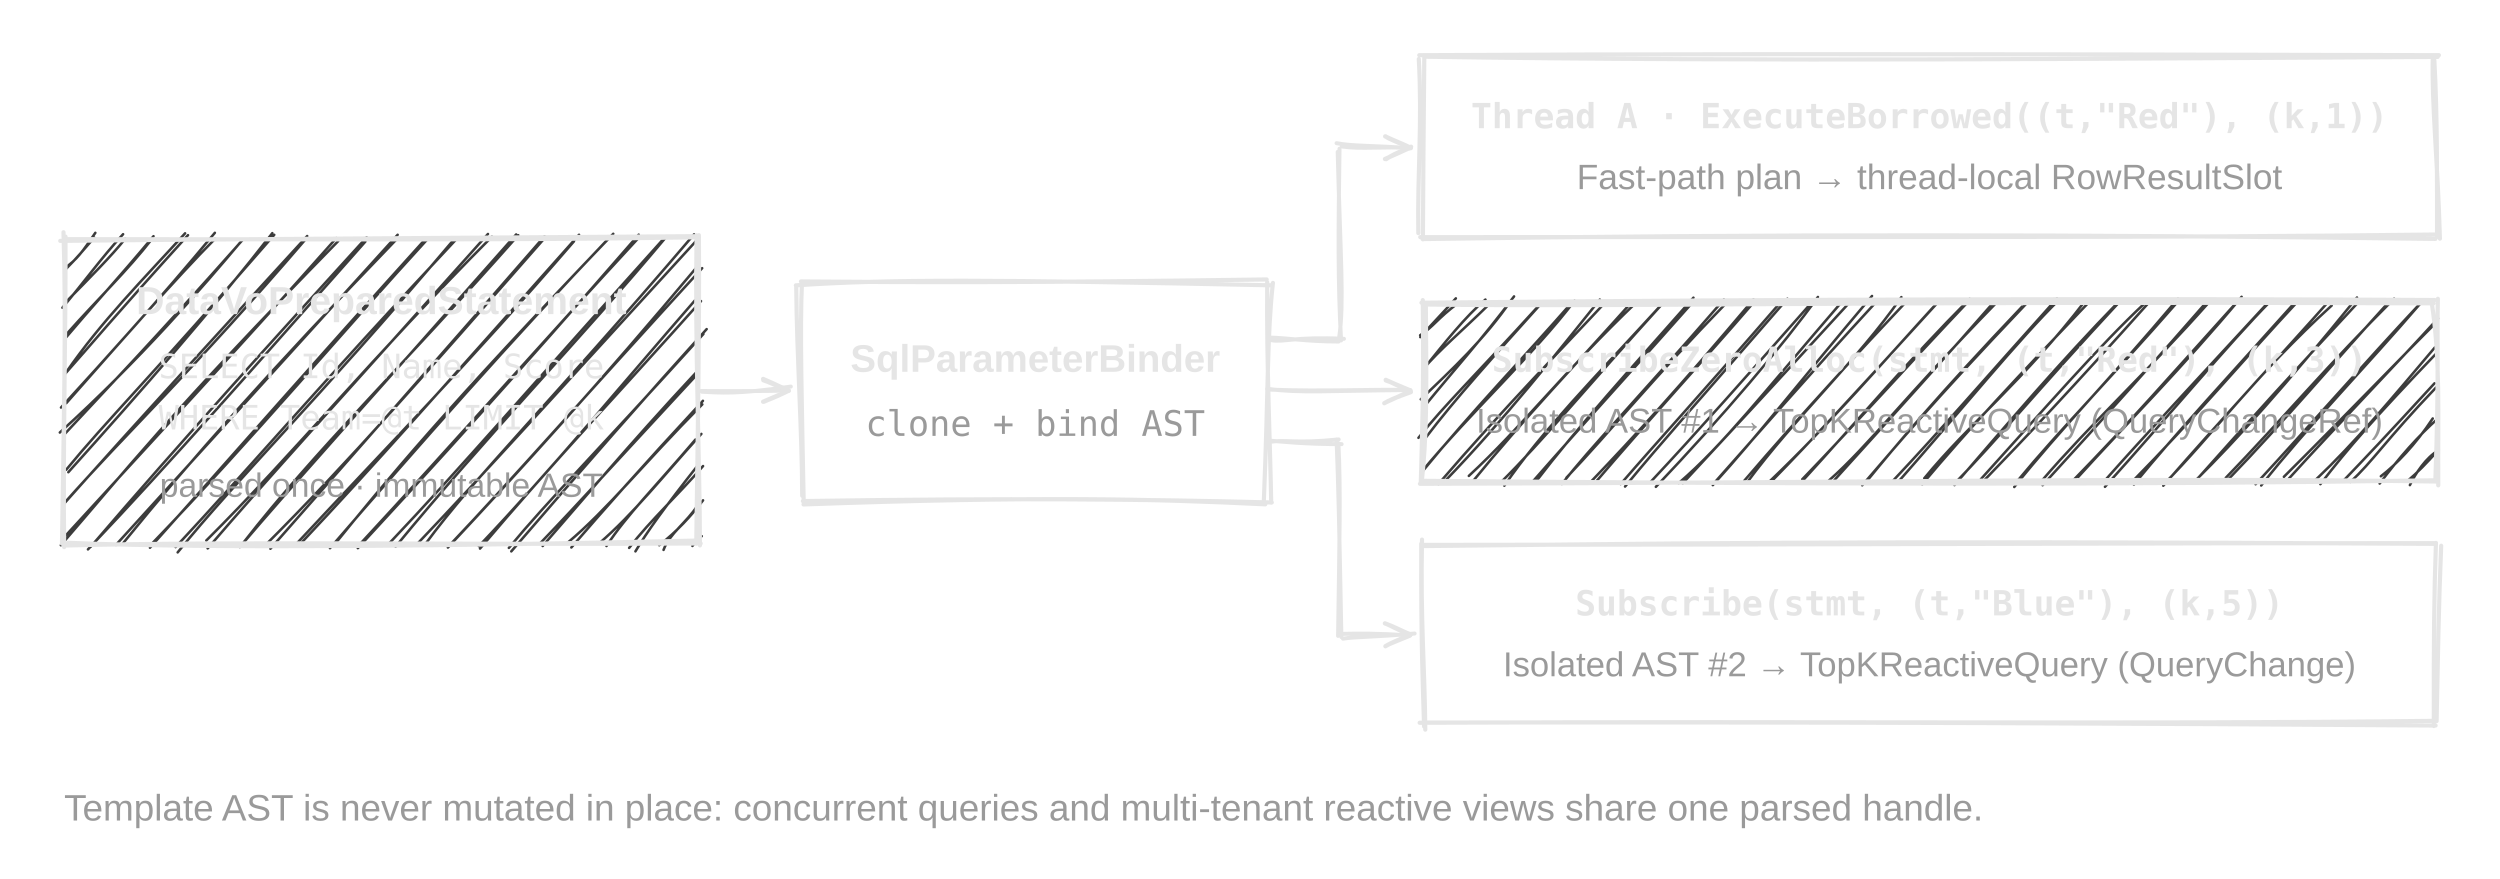
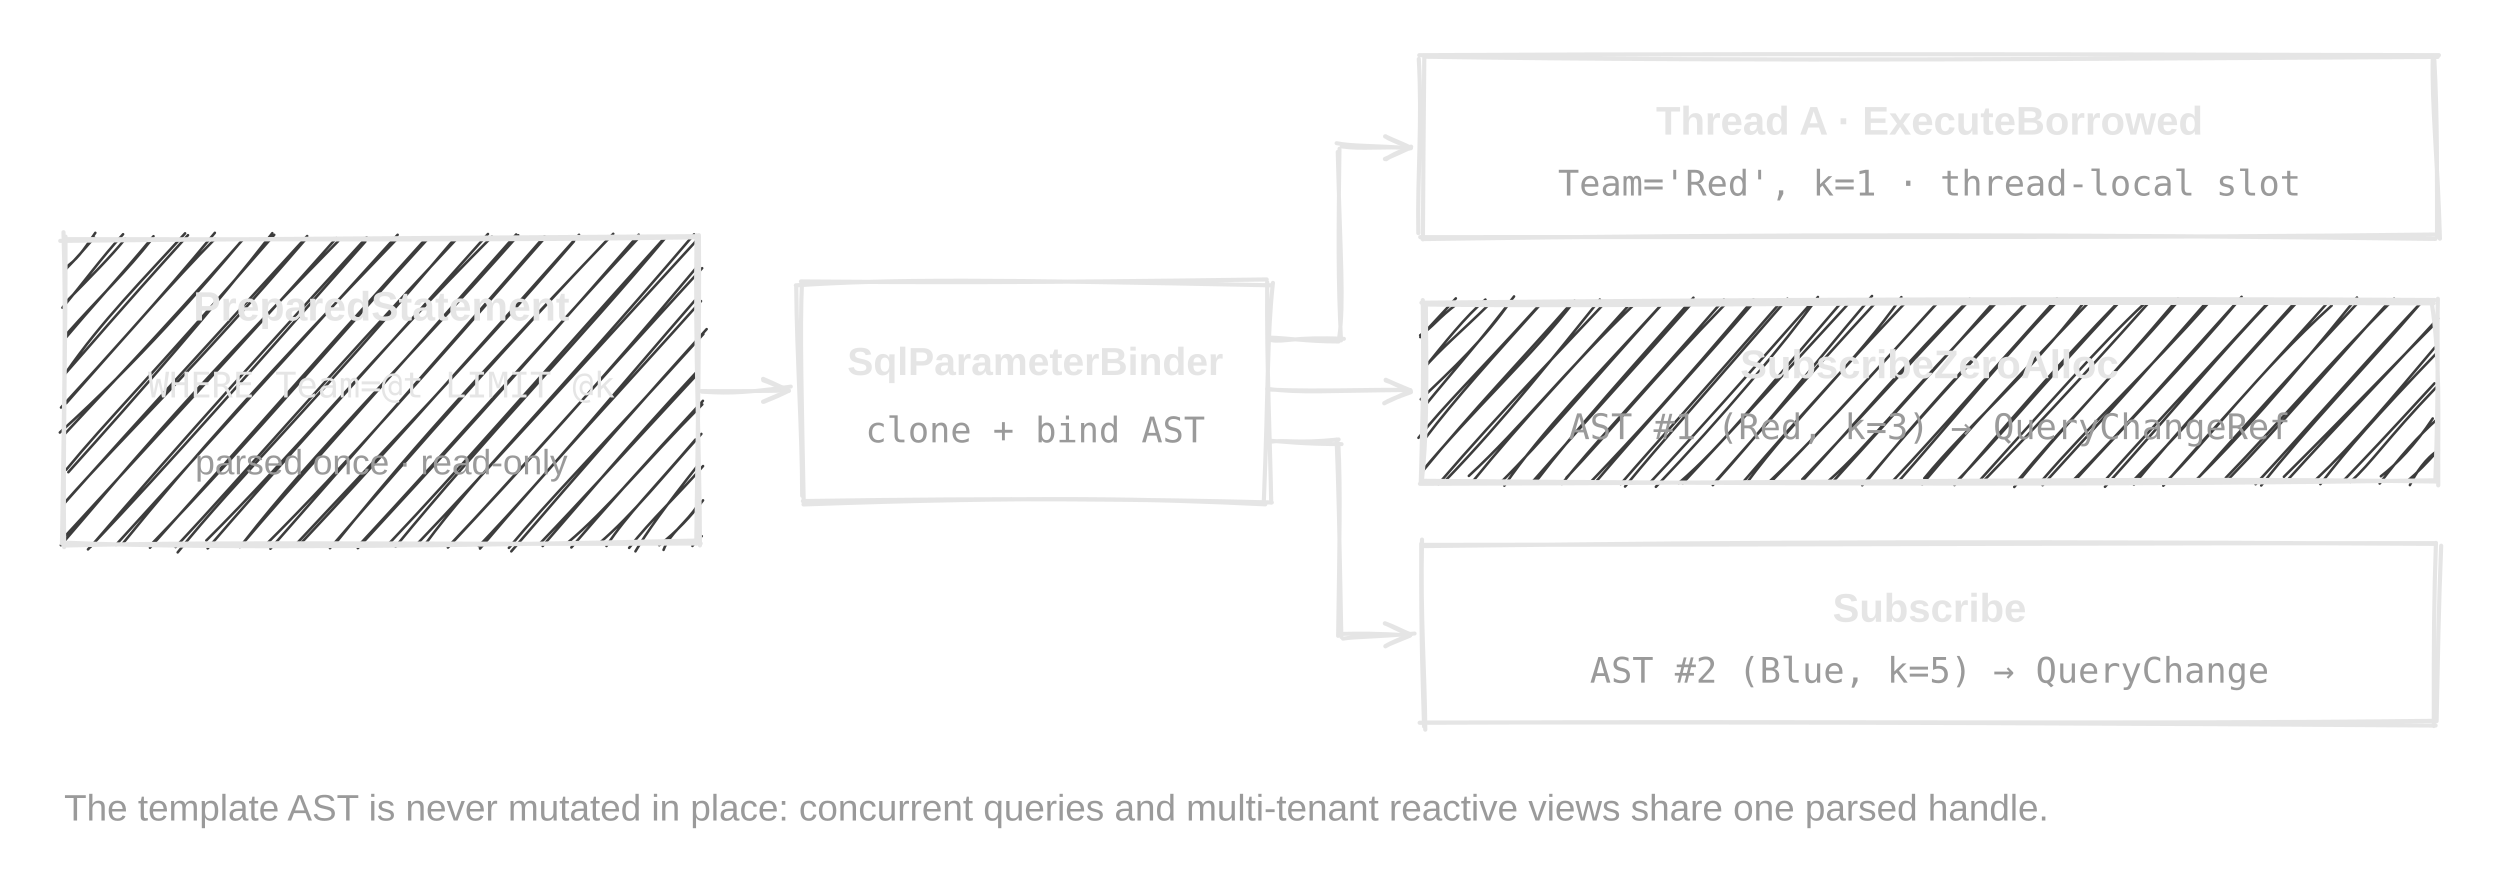
<svg xmlns="http://www.w3.org/2000/svg" viewBox="0 0 780 274" width="780" height="274" role="img" aria-label="Figure 4 — Prepared statement AST isolation via SqlParameterBinder serving point queries and reactive views concurrently">
  <path d="M19.739 74.29 C19.739 74.29, 19.739 74.29, 19.739 74.29 M19.739 74.29 C19.739 74.29, 19.739 74.29, 19.739 74.29 M20.151 83.628 C23.928 81.172, 25.809 78.41, 29.743 72.642 M20.146 84.364 C24.154 80.361, 26.949 76.935, 29.397 74.143 M19.475 96.003 C26.265 87.974, 31.342 80.807, 38.401 73.073 M20.574 94.231 C27.91 86.777, 34.943 79.688, 39.079 74.489 M20.823 104.173 C30.946 92.782, 39.547 84.703, 47.579 74.369 M20.676 105.196 C27.682 96.841, 36.393 87.444, 47.892 73.698 M20.61 116.2 C31.438 100.444, 45.054 86.762, 57.748 72.796 M20.376 116.55 C28.134 107.87, 35.56 98.809, 58.653 73.37 M19.033 127.151 C33.533 111.245, 49.316 93.954, 67.036 72.639 M20.681 125.792 C37.88 106.347, 54.883 86.811, 67.083 74.531 M18.668 134.946 C43.506 112.512, 63.916 88.799, 74.924 75.678 M19.87 135.752 C33.319 121.213, 47.643 106.505, 75.688 74.858 M21.32 147.332 C44.527 121.555, 67.172 95.61, 84.965 72.742 M20.667 146.542 C32.709 131.82, 47.194 117.498, 85.563 73.264 M19.872 157.167 C39.367 135.093, 59.523 116.42, 95.605 74.36 M19.681 157.492 C43.678 130.503, 68.898 103.06, 95.844 73.646 M18.983 170.108 C37.931 148.326, 53.098 128.716, 105.526 75.222 M19.73 167.926 C46.434 138.729, 72.975 110.326, 104.935 74.289 M27.445 171.409 C53.89 143.551, 78.535 115.418, 113.997 75.375 M28.284 170.604 C56.37 137.862, 86.771 104.301, 114.39 74.053 M38.459 169.411 C59.413 143.609, 83.795 116.05, 123.542 74.86 M36.176 170.003 C63.944 139.501, 92.621 107.964, 124.066 73.249 M47.641 169.372 C78.326 137.537, 108.041 102.198, 133.49 74.502 M46.787 170.89 C72.246 142.48, 97.307 113.751, 132.604 74.728 M55.433 172.345 C74.411 148.854, 97.122 127.239, 141.92 74.378 M54.79 170.692 C77.85 145.989, 99.094 120.798, 142.057 74.986 M64.362 168.645 C91.606 141.554, 116.25 111.235, 153.476 73.864 M64.794 171.102 C83.8 148.962, 104.429 126.522, 152.241 73.005 M75.992 169.242 C98.28 140.64, 124.84 115.066, 161.698 73.391 M74.829 170.672 C91.96 150.517, 110.969 129.771, 161.042 73.15 M82.666 170.223 C108.438 144.528, 132.956 116.441, 169.654 74.602 M84.367 171.209 C110.393 141.572, 136.203 112.339, 169.888 73.721 M92.327 169.847 C120.302 139.869, 147.051 112.515, 179.068 75.311 M93.784 169.628 C116.006 146.019, 137.454 121.752, 180.657 73.249 M104.042 170.294 C120.313 150.173, 138.821 127.658, 191.337 72.945 M102.953 171.037 C130.499 139.157, 159.96 105.713, 190.025 74.239 M111.639 171.027 C136.271 144.375, 158.491 120.012, 199.277 73.217 M111.63 170.498 C141.44 138.372, 171.61 104.054, 199.197 74.271 M123.434 170.545 C151.408 136.44, 181.721 105.25, 207.871 73.912 M121.449 169.519 C143.596 146.177, 165.643 120.507, 207.587 73.895 M132.644 169.833 C148.581 148.181, 170.11 127.548, 216.539 73.128 M130.283 169.595 C151.469 147.363, 171.287 125.255, 218.173 74.101 M139.74 170.827 C162.639 146.358, 187.527 119.029, 217.587 83.127 M140.262 170.117 C160.502 148.773, 178.839 127.578, 219.073 83.671 M149.388 170.407 C172.359 146.231, 194.168 119.754, 216.782 93.764 M149.765 171.157 C171.905 144.941, 195.808 119.626, 218.71 93.942 M159.525 172.032 C180.9 147.185, 202.761 122.244, 220.477 102.686 M158.764 170.944 C171.248 155.871, 185.129 142.154, 219.467 104.206 M168.503 169.537 C181.325 156.205, 191.243 145.141, 217.831 116.456 M169.311 170.355 C182.178 155.64, 194.972 140.039, 217.886 115.467 M177.037 169.391 C189.706 158.763, 200.322 145.157, 219.116 126.17 M178.26 170.814 C188.525 158.913, 199.431 146.489, 219.311 125.06 M189.221 170.355 C195.602 160.617, 204.143 152.244, 216.967 137.152 M186.928 169.543 C197.889 160.071, 206.57 148.899, 218.827 135.379 M198.254 172.027 C201.711 166.178, 207.227 158.457, 217.956 144.892 M196.29 170.947 C203.042 162.18, 211.462 154.592, 219.353 145.413 M207.029 171.568 C208.813 166.571, 214.469 162.715, 217.501 157.872 M205.68 170.11 C211.218 165.783, 215.598 161.026, 219.35 156.105 M216.26 169.988 C216.746 169.022, 217.867 167.995, 218.936 167.288 M216.037 170.339 C216.686 169.38, 217.25 168.675, 218.588 167.252" fill="none" stroke="#3c3c3c" stroke-width="0.8" stroke-linecap="round" stroke-linejoin="round" />
  <path d="M18.796 75.15 C59.439 74.707, 98.893 74.514, 217.87 73.682 M20.412 74.616 C90.922 74.623, 161.807 75.017, 217.475 74.029 M217.326 73.411 C216.779 109.52, 218.347 143.143, 218.379 170.166 M218.056 73.382 C218.261 102.824, 217.731 133.775, 217.23 169.64 M216.583 168.676 C142.244 170.329, 68.027 171.267, 21.26 169.358 M218.607 169.561 C144.556 170.031, 72.93 168.826, 20.709 170.192 M19.336 169.636 C19.837 136.085, 20.708 97.846, 19.806 72.458 M20.012 170.697 C19.623 137.282, 20.567 103.837, 20.438 73.822" fill="none" stroke="#e5e5e5" stroke-width="1.3" stroke-linecap="round" stroke-linejoin="round" />
-   <text x="119" y="98" fill="#e5e5e5" font-family="-apple-system, BlinkMacSystemFont, &quot;Helvetica Neue&quot;, Arial, sans-serif" font-size="12.2" font-weight="600" text-anchor="middle">DataVoPreparedStatement</text>
-   <text x="119" y="118" fill="#e5e5e5" font-family="ui-monospace, SFMono-Regular, Menlo, Consolas, monospace" font-size="10.5" font-weight="400" text-anchor="middle">SELECT Id, Name, Score</text>
-   <text x="119" y="134" fill="#e5e5e5" font-family="ui-monospace, SFMono-Regular, Menlo, Consolas, monospace" font-size="10.5" font-weight="400" text-anchor="middle">WHERE Team=@t LIMIT @k</text>
-   <text x="119" y="155" fill="#9a9a9a" font-family="-apple-system, BlinkMacSystemFont, &quot;Helvetica Neue&quot;, Arial, sans-serif" font-size="10.5" font-weight="400" text-anchor="middle">parsed once · immutable AST</text>
+   <text x="119" y="100" fill="#e5e5e5" font-family="-apple-system, BlinkMacSystemFont, &quot;Helvetica Neue&quot;, Arial, sans-serif" font-size="12.8" font-weight="600" text-anchor="middle">PreparedStatement</text>
+   <text x="119" y="124" fill="#e5e5e5" font-family="ui-monospace, SFMono-Regular, Menlo, Consolas, monospace" font-size="11" font-weight="400" text-anchor="middle">WHERE Team=@t LIMIT @k</text>
+   <text x="119" y="148" fill="#9a9a9a" font-family="-apple-system, BlinkMacSystemFont, &quot;Helvetica Neue&quot;, Arial, sans-serif" font-size="11" font-weight="400" text-anchor="middle">parsed once · read-only</text>
  <path d="M219.009 122.221 C224.582 122.483, 229.833 123.098, 246.737 120.613 M218.585 121.992 C228.458 122.093, 239.03 122.018, 245.861 121.851" fill="none" stroke="#e5e5e5" stroke-width="1.25" stroke-linecap="round" stroke-linejoin="round" />
  <path d="M238.289 125.344 C239.629 124.711, 241.056 124.354, 245.704 122.07 M238.101 125.339 C241.205 124.036, 244.582 122.537, 246.038 121.922" fill="none" stroke="#e5e5e5" stroke-width="1.35" stroke-linecap="round" stroke-linejoin="round" />
  <path d="M238.095 118.236 C239.931 119.051, 241.317 119.592, 245.909 121.796 M238.16 118.622 C240.06 119.238, 241.65 120.131, 246.109 121.88" fill="none" stroke="#e5e5e5" stroke-width="1.35" stroke-linecap="round" stroke-linejoin="round" />
  <path d="M248.311 89.027 C277.931 87.039, 309.547 87.209, 396.572 89.016 M249.907 87.815 C285.446 88.105, 319.86 88.261, 395.202 87.189 M397.151 88.263 C395.283 105.167, 395.802 120.092, 394.306 156.61 M395.368 88.065 C395.118 113.68, 396.369 140.629, 396.614 156.838 M394.763 157.35 C360.307 155.661, 323.621 154.752, 250.704 157.386 M396.799 156.772 C357.117 155.762, 316.556 155.333, 250.501 156.335 M250.286 154.679 C250.242 134.173, 248.622 112.228, 248.418 89.157 M250.753 156.691 C250.221 128.545, 249.487 101.749, 250.236 87.782" fill="none" stroke="#e5e5e5" stroke-width="1.3" stroke-linecap="round" stroke-linejoin="round" />
-   <text x="323" y="116" fill="#e5e5e5" font-family="-apple-system, BlinkMacSystemFont, &quot;Helvetica Neue&quot;, Arial, sans-serif" font-size="12" font-weight="600" text-anchor="middle">SqlParameterBinder</text>
-   <text x="323" y="136" fill="#9a9a9a" font-family="ui-monospace, SFMono-Regular, Menlo, Consolas, monospace" font-size="11" font-weight="400" text-anchor="middle">clone + bind AST</text>
+   <text x="323" y="117" fill="#e5e5e5" font-family="-apple-system, BlinkMacSystemFont, &quot;Helvetica Neue&quot;, Arial, sans-serif" font-size="12.2" font-weight="600" text-anchor="middle">SqlParameterBinder</text>
+   <text x="323" y="138" fill="#9a9a9a" font-family="ui-monospace, SFMono-Regular, Menlo, Consolas, monospace" font-size="11" font-weight="400" text-anchor="middle">clone + bind AST</text>
  <path d="M396.609 106.12 C400.485 106.87, 403.86 104.985, 419.315 105.711 M396.169 105.333 C401.5 105.418, 407.696 106.548, 417.636 106.559" fill="none" stroke="#e5e5e5" stroke-width="1.25" stroke-linecap="round" stroke-linejoin="round" />
  <path d="M417.809 105.395 C419.419 94.293, 418.215 81.153, 417.36 47.386 M418.415 106.218 C417.405 88.267, 417.56 71.919, 417.93 46.386" fill="none" stroke="#e5e5e5" stroke-width="1.25" stroke-linecap="round" stroke-linejoin="round" />
  <path d="M417.009 44.67 C422.037 45.667, 427.876 45.331, 440.204 46.261 M418.661 45.704 C425.055 46.645, 431.695 45.577, 440.224 46.213" fill="none" stroke="#e5e5e5" stroke-width="1.25" stroke-linecap="round" stroke-linejoin="round" />
  <path d="M432.484 49.647 C433.996 48.562, 435.178 47.973, 440.255 45.79 M432.119 49.609 C434.775 48.478, 437.233 47.328, 440.126 46.01" fill="none" stroke="#e5e5e5" stroke-width="1.35" stroke-linecap="round" stroke-linejoin="round" />
  <path d="M432.29 42.539 C433.591 43.582, 435.413 43.892, 439.78 46.197 M432.179 42.552 C434.831 43.814, 437.736 44.909, 439.857 45.968" fill="none" stroke="#e5e5e5" stroke-width="1.35" stroke-linecap="round" stroke-linejoin="round" />
  <path d="M395.409 121.294 C405.177 122.702, 414.922 121.89, 439.938 121.684 M395.999 121.559 C412.828 122.237, 428.278 121.373, 439.705 121.694" fill="none" stroke="#e5e5e5" stroke-width="1.25" stroke-linecap="round" stroke-linejoin="round" />
  <path d="M431.901 125.798 C433.486 124.827, 435.226 124.123, 440.19 122.33 M432.298 125.574 C435.322 124.152, 438.437 122.829, 440 121.884" fill="none" stroke="#e5e5e5" stroke-width="1.35" stroke-linecap="round" stroke-linejoin="round" />
  <path d="M432.387 118.69 C433.775 119.106, 435.474 119.98, 439.715 122.057 M432.358 118.517 C433.835 119.238, 435.504 119.912, 440.071 121.842" fill="none" stroke="#e5e5e5" stroke-width="1.35" stroke-linecap="round" stroke-linejoin="round" />
  <path d="M395.81 137.918 C401.495 137.013, 403.525 138.525, 417.671 137.108 M395.336 137.415 C400.519 137.817, 406.895 138.557, 418.586 138.575" fill="none" stroke="#e5e5e5" stroke-width="1.25" stroke-linecap="round" stroke-linejoin="round" />
  <path d="M417.01 137.193 C417.577 151.266, 417.827 162.784, 418.516 198.783 M417.582 138.3 C418.323 153.031, 417.901 168.7, 417.48 198.402" fill="none" stroke="#e5e5e5" stroke-width="1.25" stroke-linecap="round" stroke-linejoin="round" />
  <path d="M419.01 199.267 C423.047 198.61, 427.541 198.871, 441.36 197.658 M417.828 197.785 C424.074 197.643, 429.495 197.586, 439.774 198.229" fill="none" stroke="#e5e5e5" stroke-width="1.25" stroke-linecap="round" stroke-linejoin="round" />
  <path d="M432.29 201.598 C433.543 200.795, 435.078 200.352, 439.855 198.324 M432.257 201.629 C434.463 200.281, 436.895 199.477, 440.016 198.014" fill="none" stroke="#e5e5e5" stroke-width="1.35" stroke-linecap="round" stroke-linejoin="round" />
  <path d="M432.095 194.49 C433.828 195.074, 435.322 196.209, 440.06 198.05 M432.317 194.572 C434.865 195.476, 437.062 196.716, 440.088 197.971" fill="none" stroke="#e5e5e5" stroke-width="1.35" stroke-linecap="round" stroke-linejoin="round" />
  <path d="M442.807 17.221 C508.54 16.895, 571.546 16.711, 760.938 17.212 M444.486 17.692 C551.894 19.33, 659.602 18.254, 760.562 17.751 M759.038 17.845 C758.639 32.476, 760.588 50.305, 761.254 74.465 M759.51 18.753 C760.502 36.688, 760.332 55.341, 760.356 73.929 M760.771 73.159 C675.424 74.249, 592.296 73.841, 443.122 73.988 M759.839 74.538 C654.309 73.132, 549.596 72.95, 443.841 74.588 M442.511 72.73 C442.206 53.907, 443.77 38.212, 442.661 18.405 M443.946 74.67 C443.995 58.016, 444.182 42.439, 444.381 17.639" fill="none" stroke="#e5e5e5" stroke-width="1.3" stroke-linecap="round" stroke-linejoin="round" />
-   <text x="602" y="40" fill="#e5e5e5" font-family="ui-monospace, SFMono-Regular, Menlo, Consolas, monospace" font-size="10.8" font-weight="600" text-anchor="middle">Thread A · ExecuteBorrowed((t,"Red"), (k,1))</text>
-   <text x="602" y="59" fill="#9a9a9a" font-family="-apple-system, BlinkMacSystemFont, &quot;Helvetica Neue&quot;, Arial, sans-serif" font-size="11" font-weight="400" text-anchor="middle">Fast-path plan → thread-local RowResultSlot</text>
+   <text x="602" y="42" fill="#e5e5e5" font-family="-apple-system, BlinkMacSystemFont, &quot;Helvetica Neue&quot;, Arial, sans-serif" font-size="12.5" font-weight="600" text-anchor="middle">Thread A · ExecuteBorrowed</text>
+   <text x="602" y="61" fill="#9a9a9a" font-family="ui-monospace, SFMono-Regular, Menlo, Consolas, monospace" font-size="11" font-weight="400" text-anchor="middle">Team='Red', k=1 · thread-local slot</text>
  <path d="M443.84 94.177 C443.84 94.177, 443.84 94.177, 443.84 94.177 M443.84 94.177 C443.84 94.177, 443.84 94.177, 443.84 94.177 M443.087 104.601 C447.358 101.833, 448.2 99.628, 455 94.505 M443.126 105.179 C447.293 100.512, 451.661 95.999, 454.225 93.09 M443.811 115.393 C449.477 108.795, 455.506 103.889, 464.389 95.16 M444.385 114.81 C450.611 107.089, 457.244 98.706, 463.452 93.467 M444.532 126.634 C453.446 115.667, 462.758 105.378, 472.381 92.484 M443.289 124.593 C453.133 115.077, 463.049 106.067, 471.786 93.26 M442.558 136.602 C451.118 125.844, 459.042 118.515, 479.948 95.529 M444.745 136.672 C454.037 124.413, 466.008 111.231, 480.796 94.77 M443.215 147.587 C459.23 128.179, 478.403 110.777, 491.265 93.849 M443.516 147.429 C459.457 128.003, 475.544 111.41, 490.757 94.002 M450.616 150.315 C469.278 131.059, 486.11 109.644, 499.139 93.478 M448.788 151.012 C469.101 127.358, 489.768 106.302, 500.896 94.28 M458.278 148.484 C474.742 133.26, 488.103 115.747, 510.694 94.197 M459.279 150.482 C475.2 130.87, 492.743 112.592, 509.377 93.934 M469.355 151.537 C481.418 134.07, 496.312 119.171, 519.444 93.886 M467.958 150.803 C482.14 136.724, 493.409 122.612, 519.147 94.259 M478.738 150.873 C492.802 132.484, 508.484 115.404, 528.352 92.882 M477.934 150.561 C495.693 130.293, 512.953 111.528, 528.5 93.887 M488.715 149.061 C502.28 134.766, 516.72 117.017, 538.131 95.042 M487.297 150.991 C496.921 138.783, 508.2 127.52, 537.849 93.463 M497.976 150.278 C513.104 132.47, 532.79 111.032, 546.501 95.1 M496.619 150.031 C509.982 136.064, 523.524 121.323, 547.081 93.413 M507.017 151.806 C518.235 138.145, 530.414 124.636, 557.664 93.218 M505.64 151.025 C517.619 137.157, 529.004 124.907, 556.317 93.411 M516.629 151.896 C537.432 130.009, 556.599 107.412, 567.19 92.658 M514.947 150.411 C529.339 135.054, 544.974 117.374, 565.881 93.658 M523.762 150.728 C537.734 138.684, 549.771 123.048, 574.218 94.672 M525.024 150.777 C538.549 136.212, 550.225 123.684, 576.394 95.091 M534.398 151.361 C548.802 135.497, 560.591 120.14, 584.066 92.348 M535.313 150.139 C548.597 135.246, 561.885 119.725, 586.072 93.434 M545.037 150.599 C560.119 130.121, 579.365 112.608, 593.233 92.702 M544.188 150.012 C562.234 128.942, 581.26 108.377, 594.209 94.71 M552.165 150.149 C571.2 131.988, 587.145 113.32, 604.885 93.946 M553.112 149.779 C565.28 137.344, 577.709 123.93, 604.559 94.418 M561.724 150.772 C580.191 130.589, 595.134 112.725, 614.526 93.246 M562.29 149.559 C579.123 132.109, 595.781 113.361, 614.187 93.999 M570.599 149.951 C583.175 138.824, 594.026 124.056, 622.865 94.469 M572.346 149.786 C590.54 129.726, 609.484 108.733, 622.728 93.508 M582.217 150.387 C592.492 137.86, 604.601 123.332, 630.905 95.656 M581.013 151.415 C591.967 138.776, 601.816 126.705, 632.36 94.584 M592.163 150.439 C611.214 128.844, 630.352 105.303, 642.609 93.374 M590.628 149.979 C605.154 134.588, 618.592 118.927, 641.764 93.125 M600.375 149.222 C614.243 132.287, 631.618 118.522, 650.57 93.869 M599.724 151.096 C614.281 133.769, 629.232 117.831, 651.974 94.052 M609.633 151.07 C623.524 136.852, 634.209 123.393, 661.702 93.733 M609.803 151.347 C626.62 131.864, 642.102 113.575, 661.259 93.886 M618.033 149.497 C637.383 128.111, 655.046 107.756, 669.304 94.46 M619.292 149.643 C632.263 136.248, 646.03 121.69, 670.974 93.816 M628.448 151.943 C643.43 133.298, 656.878 119.961, 679.529 93.199 M629.398 150.095 C642.84 133.818, 657.889 118.837, 679.518 94.069 M636.819 150.246 C652.261 132.236, 669.794 116.26, 689.475 94.019 M637.288 151.39 C656.951 129.933, 674.926 109.709, 689.11 93.483 M648.425 148.795 C662.659 133.077, 681.138 114.511, 699.382 92.61 M647.039 149.657 C663.708 132.611, 678.516 115.71, 697.375 94.821 M656.751 151.885 C676.821 129.617, 695.542 107.007, 708.447 93.919 M656.799 149.835 C669.635 135.335, 682.842 121.3, 708.247 93.722 M665.773 151.18 C679.732 134.162, 694.692 118.137, 716.819 93.447 M665.558 149.955 C684.401 130.828, 700.348 111.804, 716.749 94.208 M674.961 151.216 C690.159 135.949, 703.645 117.093, 727.494 95.317 M674.94 151.544 C694.455 129.202, 714.498 107.637, 725.979 94.669 M685.291 149.633 C697.702 137.35, 712.844 120.63, 735.378 92.828 M684.8 150.28 C701.027 132.026, 717.109 114.381, 735.956 94.122 M694.444 149.079 C711.822 131.117, 726.859 113.213, 746.956 93.21 M695.012 149.801 C712.588 131.619, 728.629 112.518, 746.083 93.383 M705.493 151.473 C719.629 133.49, 738.83 113.746, 754.984 94.889 M703.742 151.085 C721.145 132.271, 737.533 113.403, 755.119 94.646 M712.575 148.758 C731.481 129.965, 749.911 110.75, 760.268 100.441 M713.311 150.216 C729.454 132.385, 746.637 114.712, 760.652 99.347 M723.955 151.06 C732.867 139.537, 740.668 130.593, 760.575 109.806 M722.441 149.749 C734.783 138.054, 746.195 124.363, 759.691 108.391 M733.317 150.349 C740.003 144.349, 744.49 137.165, 760.038 120.922 M731.341 149.792 C737.535 143.337, 743.94 136.627, 759.568 119.596 M742.833 148.596 C747.654 144.884, 753.521 138.885, 759.01 130.566 M742.455 150.871 C748.643 142.643, 754.398 136.096, 760.769 130.454 M751.887 151.356 C753.589 147.791, 756.887 142.721, 760.9 140.422 M751.103 150.099 C754.182 147.523, 757.246 144.335, 760.421 140.8" fill="none" stroke="#3c3c3c" stroke-width="0.8" stroke-linecap="round" stroke-linejoin="round" />
  <path d="M444.524 95.001 C507.148 95.854, 570.011 93.932, 759.26 94.649 M443.496 94.452 C558.304 93.316, 672.547 93.099, 759.613 93.602 M758.644 94.058 C761.453 112.202, 760.589 128.57, 760.736 151.426 M760.613 93.224 C760.296 105.437, 760.996 117.475, 759.851 149.379 M760.202 150.233 C672.292 148.917, 582.581 150.585, 443.024 150.947 M759.873 149.851 C662.468 151.372, 564.696 151.026, 443.804 150.013 M443.598 150.19 C445.069 136.647, 445.161 125.342, 444.864 95.08 M443.282 150.669 C443.647 136.339, 444.265 122.581, 443.906 93.629" fill="none" stroke="#e5e5e5" stroke-width="1.3" stroke-linecap="round" stroke-linejoin="round" />
-   <text x="602" y="116" fill="#e5e5e5" font-family="ui-monospace, SFMono-Regular, Menlo, Consolas, monospace" font-size="10.8" font-weight="600" text-anchor="middle">SubscribeZeroAlloc(stmt, (t,"Red"), (k,3))</text>
-   <text x="602" y="135" fill="#9a9a9a" font-family="-apple-system, BlinkMacSystemFont, &quot;Helvetica Neue&quot;, Arial, sans-serif" font-size="10.8" font-weight="400" text-anchor="middle">Isolated AST #1 → TopKReactiveQuery (QueryChangeRef)</text>
+   <text x="602" y="118" fill="#e5e5e5" font-family="-apple-system, BlinkMacSystemFont, &quot;Helvetica Neue&quot;, Arial, sans-serif" font-size="12.5" font-weight="600" text-anchor="middle">SubscribeZeroAlloc</text>
+   <text x="602" y="137" fill="#9a9a9a" font-family="ui-monospace, SFMono-Regular, Menlo, Consolas, monospace" font-size="11" font-weight="400" text-anchor="middle">AST #1 (Red, k=3) → QueryChangeRef</text>
  <path d="M443.837 170.378 C508.159 169.754, 570.879 168.496, 759.985 169.683 M443.707 170.01 C564.715 169.959, 686.694 169.4, 759.865 169.454 M761.65 170.271 C760.866 188.528, 760.591 206.836, 760.218 224.987 M760.016 169.395 C759.423 185.387, 759.293 200.308, 759.347 226.528 M759.633 224.903 C666.757 225.988, 572.866 224.927, 442.926 225.504 M759.907 226.365 C669.426 225.753, 579.797 225.244, 443.768 225.437 M444.686 227.651 C444.532 208.186, 443.151 193.473, 443.667 168.355 M444.317 226.667 C443.966 214.662, 443.314 201.024, 443.43 169.619" fill="none" stroke="#e5e5e5" stroke-width="1.3" stroke-linecap="round" stroke-linejoin="round" />
-   <text x="602" y="192" fill="#e5e5e5" font-family="ui-monospace, SFMono-Regular, Menlo, Consolas, monospace" font-size="10.8" font-weight="600" text-anchor="middle">Subscribe(stmt, (t,"Blue"), (k,5))</text>
-   <text x="602" y="211" fill="#9a9a9a" font-family="-apple-system, BlinkMacSystemFont, &quot;Helvetica Neue&quot;, Arial, sans-serif" font-size="10.8" font-weight="400" text-anchor="middle">Isolated AST #2 → TopKReactiveQuery (QueryChange)</text>
-   <text x="20" y="256" fill="#9a9a9a" font-family="-apple-system, BlinkMacSystemFont, &quot;Helvetica Neue&quot;, Arial, sans-serif" font-size="11.5" font-weight="400" text-anchor="start">Template AST is never mutated in place: concurrent queries and multi-tenant reactive views share one parsed handle.</text>
+   <text x="602" y="194" fill="#e5e5e5" font-family="-apple-system, BlinkMacSystemFont, &quot;Helvetica Neue&quot;, Arial, sans-serif" font-size="12.5" font-weight="600" text-anchor="middle">Subscribe</text>
+   <text x="602" y="213" fill="#9a9a9a" font-family="ui-monospace, SFMono-Regular, Menlo, Consolas, monospace" font-size="11" font-weight="400" text-anchor="middle">AST #2 (Blue, k=5) → QueryChange</text>
+   <text x="20" y="256" fill="#9a9a9a" font-family="-apple-system, BlinkMacSystemFont, &quot;Helvetica Neue&quot;, Arial, sans-serif" font-size="11.5" font-weight="400" text-anchor="start">The template AST is never mutated in place: concurrent queries and multi-tenant reactive views share one parsed handle.</text>
</svg>
